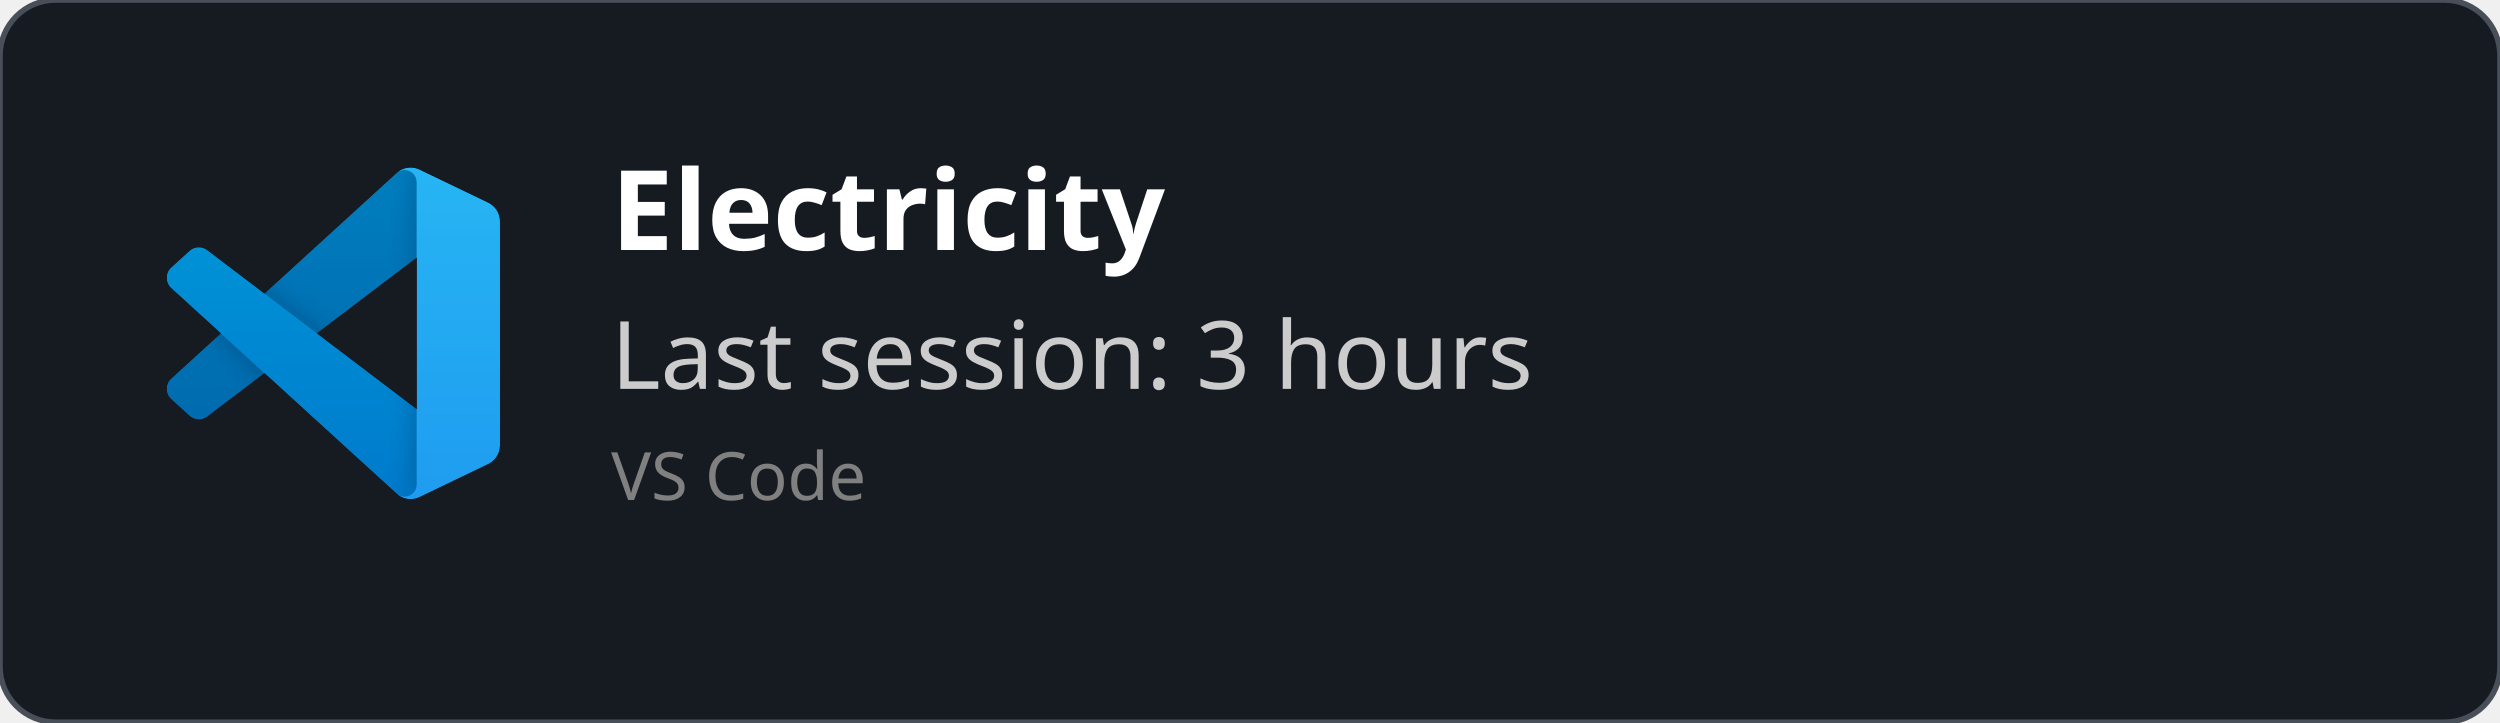
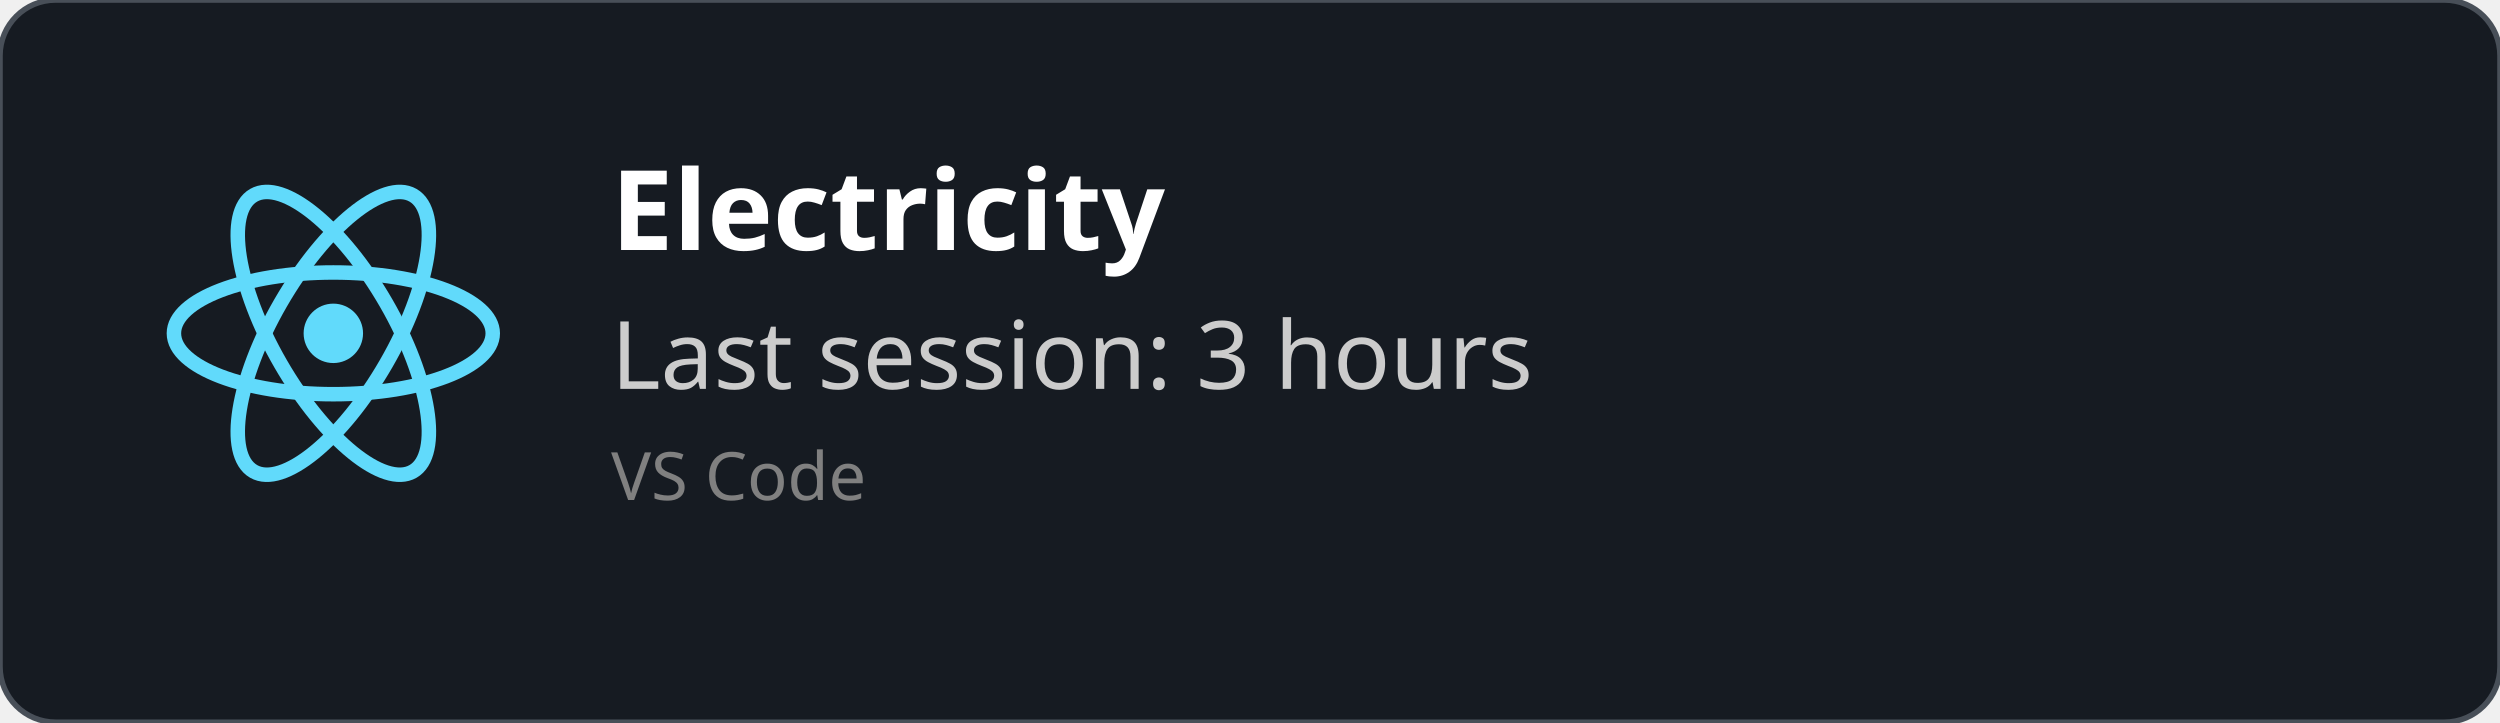
<svg xmlns="http://www.w3.org/2000/svg" width="450" height="130" viewBox="0 0 450 130" fill="none" role="img">
  <style>
    *{
        font-family: 'Segoe UI', Ubuntu, monospace
    }
    </style>
  <defs>
    <clipPath id="horizontalClip" x="20" y="20" width="500" height="200">
      <rect x="90" y="20" width="300" height="50" />
    </clipPath>
  </defs>
  <rect width="450" height="130" fill="rgba(22,27,34)" stroke="#484f58" stroke-width="1" fill-opacity="1" stroke-opacity="1" x="0" y="0" rx="10px" ry="10px">
    </rect>
-   <svg width="60" height="60" x="30" y="30" viewBox="0 0 100 100" fill="none" id="vscode">
-     <mask id="mask0" mask-type="alpha" maskUnits="userSpaceOnUse" x="0" y="0" width="100" height="100">
-       <path fill-rule="evenodd" clip-rule="evenodd" d="M70.912 99.317C72.487 99.931 74.283 99.891 75.873 99.126L96.461 89.22C98.624 88.179 100 85.989 100 83.587V16.413C100 14.011 98.624 11.822 96.461 10.781L75.873 0.874C73.786 -0.13 71.345 0.116 69.513 1.447C69.252 1.637 69.003 1.849 68.769 2.083L29.355 38.041L12.187 25.01C10.589 23.797 8.354 23.896 6.869 25.246L1.363 30.255C-0.453 31.906 -0.455 34.763 1.359 36.417L16.247 50L1.359 63.583C-0.455 65.237 -0.453 68.094 1.363 69.745L6.869 74.754C8.354 76.104 10.589 76.204 12.187 74.99L29.355 61.959L68.769 97.917C69.392 98.541 70.125 99.01 70.912 99.317ZM75.015 27.299L45.109 50L75.015 72.701V27.299Z" fill="white" />
-     </mask>
-     <g mask="url(#mask0)">
-       <path d="M96.461 10.796L75.857 0.876C73.472 -0.273 70.622 0.212 68.75 2.083L1.299 63.583C-0.516 65.237 -0.514 68.094 1.303 69.745L6.813 74.754C8.298 76.104 10.535 76.204 12.134 74.99L93.361 13.37C96.086 11.303 100 13.246 100 16.667V16.427C100 14.027 98.625 11.838 96.461 10.796Z" fill="#0065A9" />
-       <g filter="url(#filter0_d)">
-         <path d="M96.461 89.204L75.857 99.124C73.472 100.273 70.622 99.788 68.75 97.917L1.299 36.417C-0.516 34.763 -0.514 31.906 1.303 30.255L6.813 25.246C8.298 23.896 10.535 23.796 12.134 25.009L93.361 86.63C96.086 88.697 100 86.754 100 83.333V83.573C100 85.974 98.625 88.162 96.461 89.204Z" fill="#007ACC" />
-       </g>
-       <g filter="url(#filter1_d)">
-         <path d="M75.858 99.126C73.472 100.274 70.622 99.788 68.75 97.917C71.056 100.223 75 98.59 75 95.328V4.672C75 1.41 71.056 -0.223 68.75 2.083C70.622 0.211 73.472 -0.274 75.858 0.874L96.459 10.781C98.623 11.822 100 14.011 100 16.413V83.587C100 85.989 98.623 88.179 96.459 89.22L75.858 99.126Z" fill="#1F9CF0" />
-       </g>
-       <g style="mix-blend-mode:overlay" opacity="0.25">
-         <path fill-rule="evenodd" clip-rule="evenodd" d="M70.851 99.317C72.426 99.931 74.222 99.891 75.812 99.126L96.4 89.22C98.563 88.179 99.939 85.989 99.939 83.587V16.413C99.939 14.011 98.564 11.822 96.4 10.781L75.812 0.874C73.725 -0.13 71.284 0.116 69.453 1.447C69.191 1.637 68.942 1.849 68.708 2.083L29.294 38.041L12.126 25.01C10.528 23.796 8.293 23.896 6.809 25.246L1.302 30.255C-0.513 31.906 -0.515 34.763 1.298 36.417L16.186 50L1.298 63.583C-0.515 65.237 -0.513 68.094 1.302 69.745L6.809 74.754C8.293 76.104 10.528 76.204 12.126 74.99L29.294 61.959L68.708 97.917C69.332 98.54 70.064 99.01 70.851 99.317ZM74.954 27.299L45.048 50L74.954 72.701V27.299Z" fill="url(#paint0_linear)" />
-       </g>
+   <svg height="60" width="60" x="30" y="30" viewBox="-11.5 -10.232 23 20.463">
+     <circle cx="0" cy="0" r="2.05" fill="#61dafb" />
+     <g stroke="#61dafb" stroke-width="1" fill="none">
+       <ellipse rx="11" ry="4.2" />
+       <ellipse rx="11" ry="4.2" transform="rotate(60)" />
+       <ellipse rx="11" ry="4.2" transform="rotate(120)" />
    </g>
-     <defs>
-       <filter id="filter0_d" x="-8.394" y="15.829" width="116.727" height="92.246" filterUnits="userSpaceOnUse" color-interpolation-filters="sRGB">
-         <feFlood flood-opacity="0" result="BackgroundImageFix" />
-         <feColorMatrix in="SourceAlpha" type="matrix" values="0 0 0 0 0 0 0 0 0 0 0 0 0 0 0 0 0 0 127 0" />
-         <feOffset />
-         <feGaussianBlur stdDeviation="4.167" />
-         <feColorMatrix type="matrix" values="0 0 0 0 0 0 0 0 0 0 0 0 0 0 0 0 0 0 0.25 0" />
-         <feBlend mode="overlay" in2="BackgroundImageFix" result="effect1_dropShadow" />
-         <feBlend mode="normal" in="SourceGraphic" in2="effect1_dropShadow" result="shape" />
-       </filter>
-       <filter id="filter1_d" x="60.417" y="-8.076" width="47.917" height="116.151" filterUnits="userSpaceOnUse" color-interpolation-filters="sRGB">
-         <feFlood flood-opacity="0" result="BackgroundImageFix" />
-         <feColorMatrix in="SourceAlpha" type="matrix" values="0 0 0 0 0 0 0 0 0 0 0 0 0 0 0 0 0 0 127 0" />
-         <feOffset />
-         <feGaussianBlur stdDeviation="4.167" />
-         <feColorMatrix type="matrix" values="0 0 0 0 0 0 0 0 0 0 0 0 0 0 0 0 0 0 0.25 0" />
-         <feBlend mode="overlay" in2="BackgroundImageFix" result="effect1_dropShadow" />
-         <feBlend mode="normal" in="SourceGraphic" in2="effect1_dropShadow" result="shape" />
-       </filter>
-       <linearGradient id="paint0_linear" x1="49.939" y1="0.258" x2="49.939" y2="99.742" gradientUnits="userSpaceOnUse">
-         <stop stop-color="white" />
-         <stop offset="1" stop-color="white" stop-opacity="0" />
-       </linearGradient>
-     </defs>
  </svg>
  <text x="110" y="45" font-size="20" clip-path="url(#horizontalClip)" font-weight="bold" font-family="Ubuntu" fill="white">
    Electricity
    </text>
  <text x="110" y="70" font-size="17px" font-family="Ubuntu" fill="#ccc">
    Last session: 3 hours
    </text>
  <text x="110" y="90" font-size="12px" font-family="Ubuntu" fill="grey">
    VS Code
    </text>
</svg>
